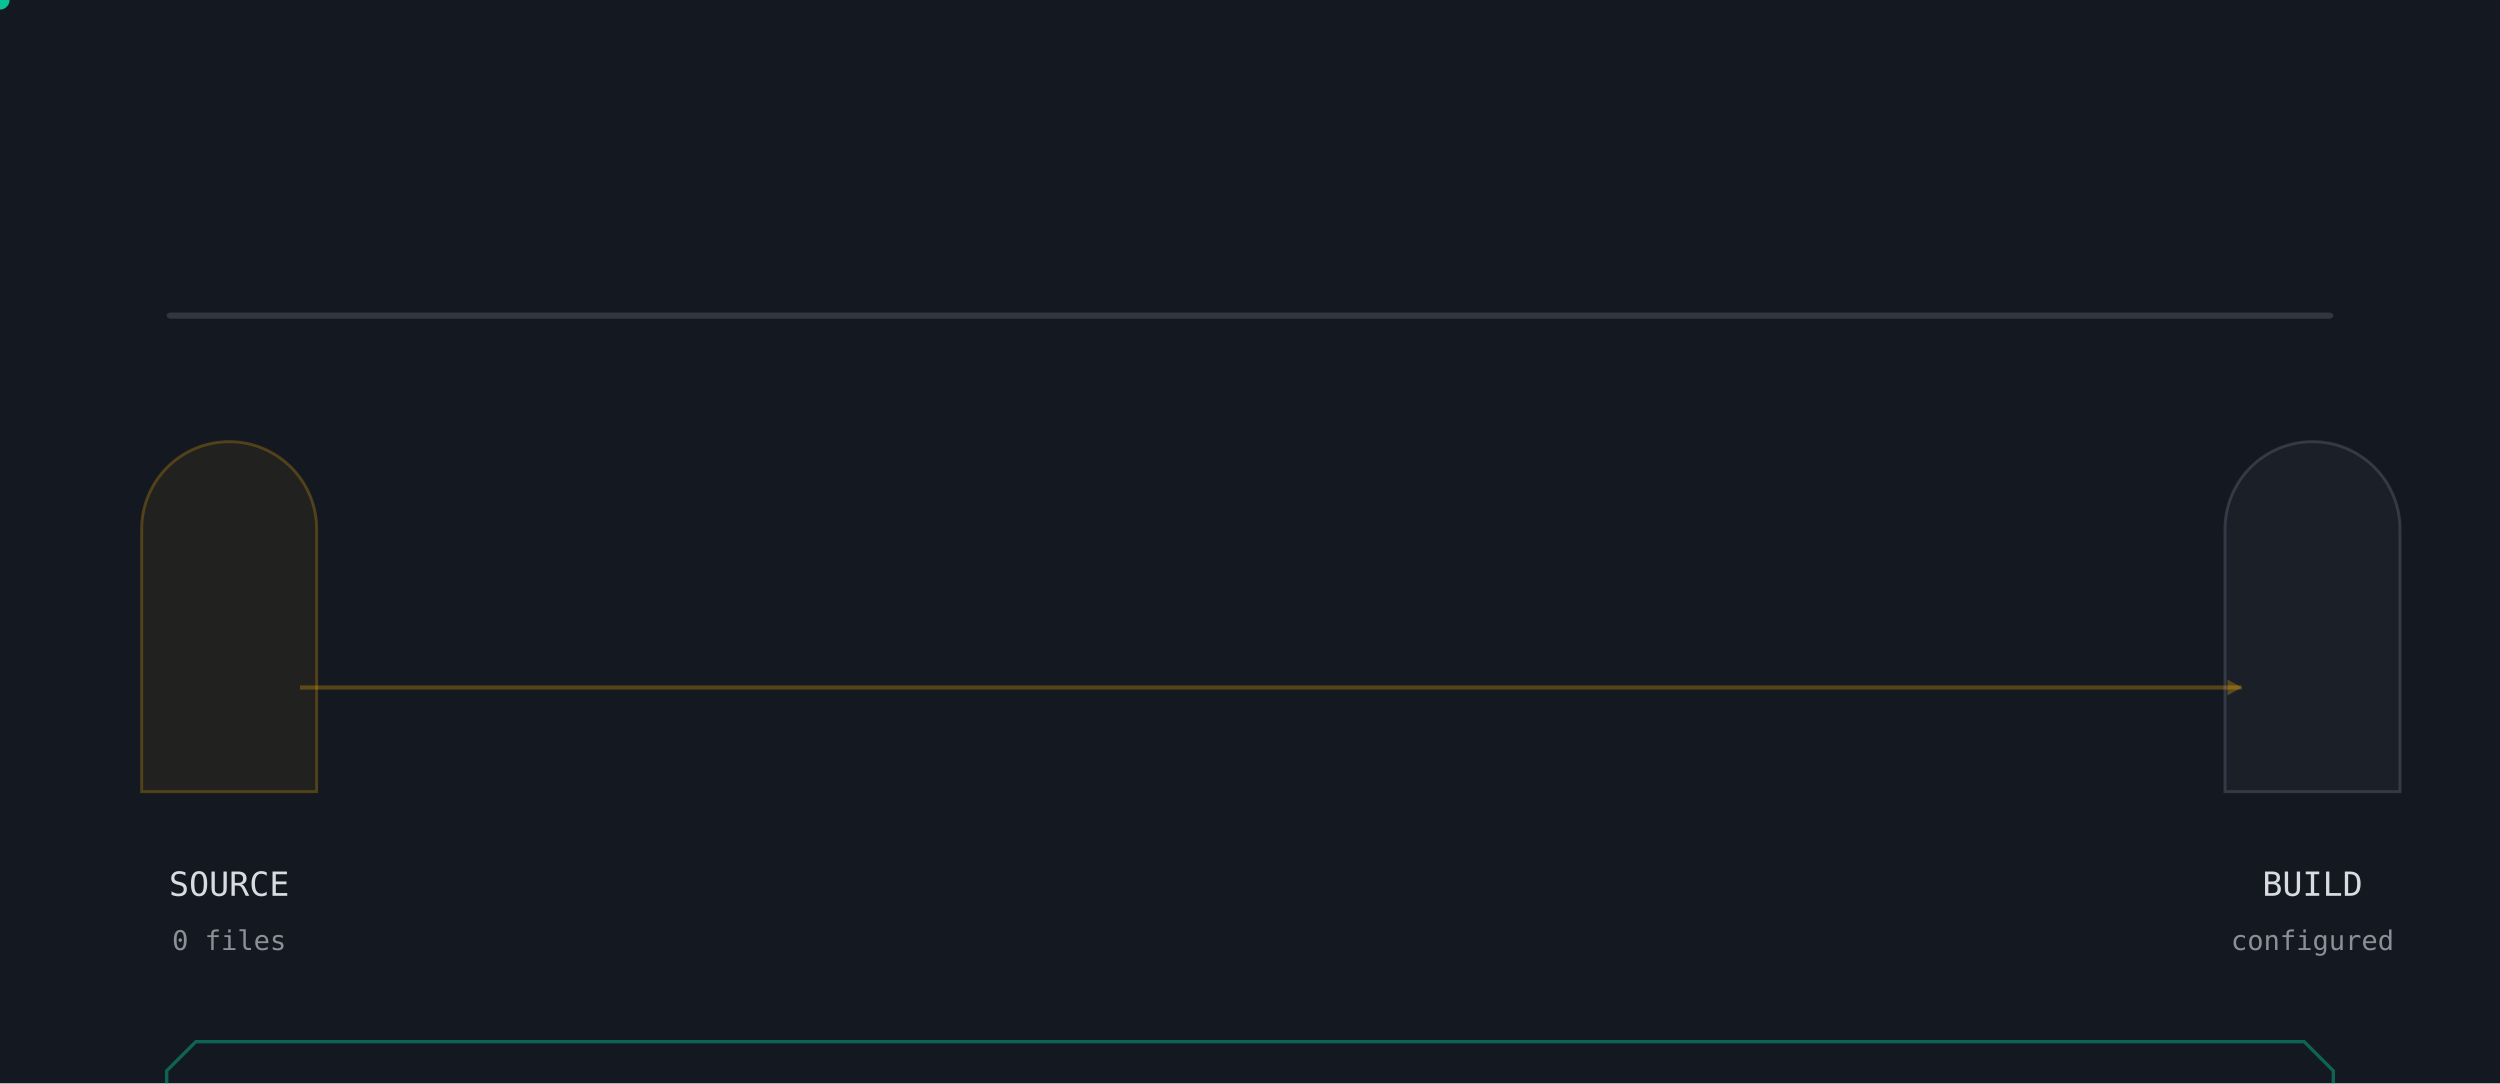
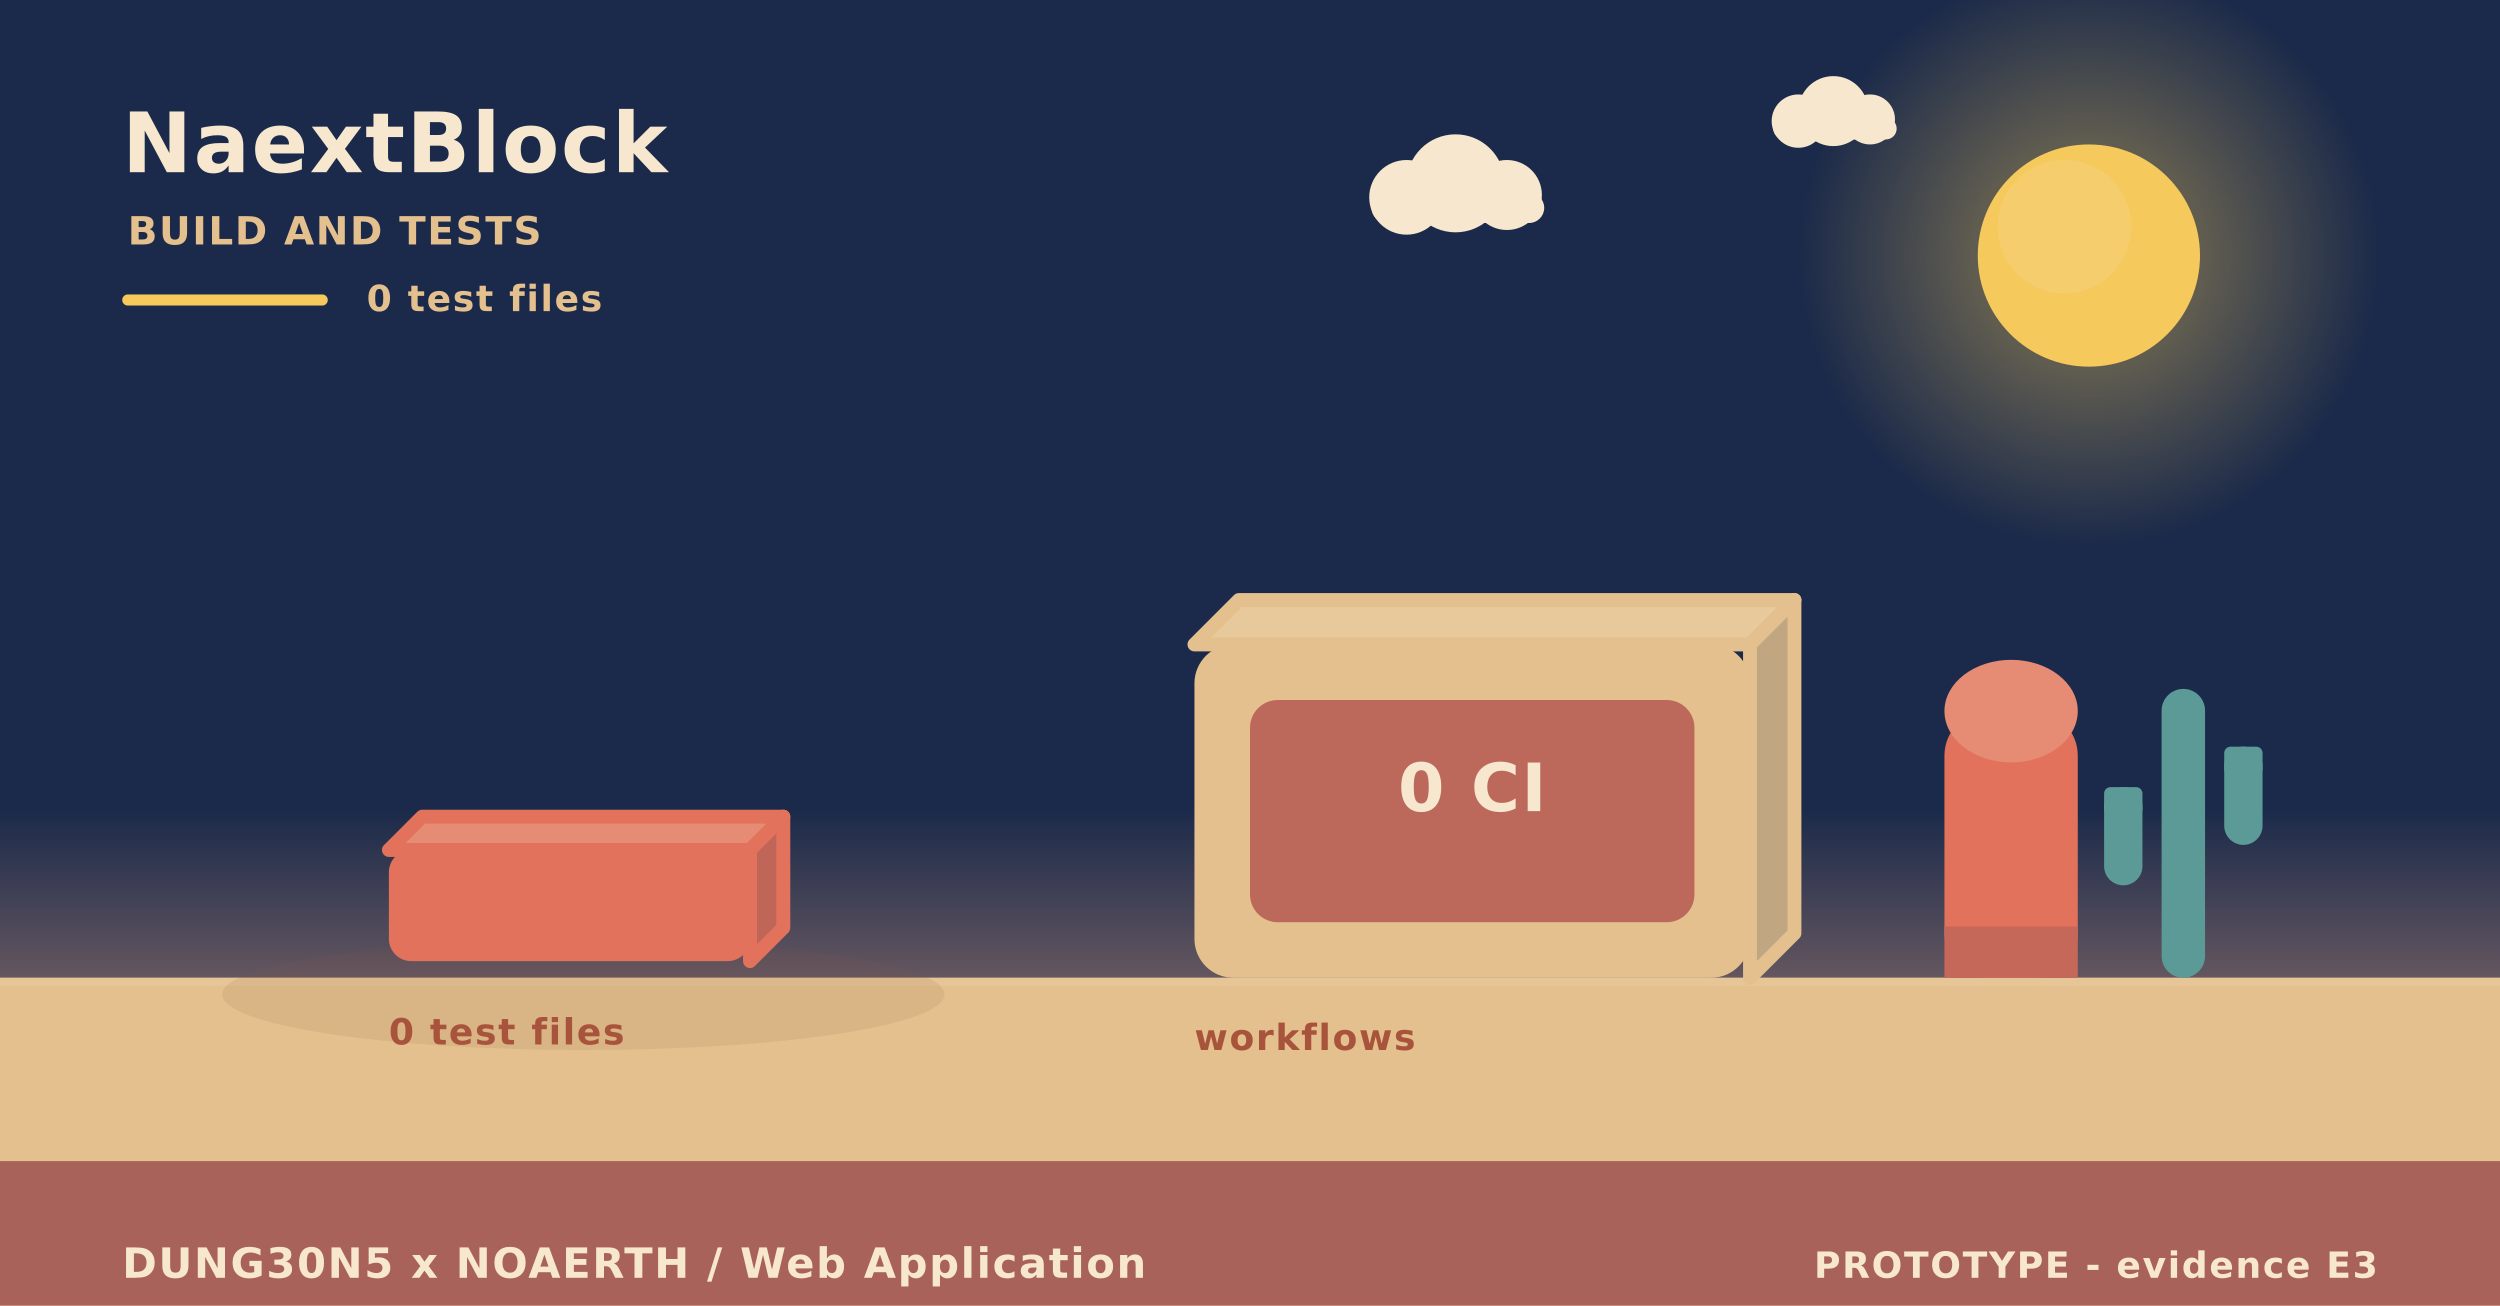
- <svg xmlns="http://www.w3.org/2000/svg" viewBox="0 0 1200 520" width="1200" height="520" role="img" aria-label="NaextBlock build evidence">
-   <rect width="1200" height="520" fill="#141821" />
-   <defs>
-     <linearGradient id="gb" x1="0" y1="0" x2="1" y2="1">
-       <stop offset="0%" stop-color="#ffb703" />
-       <stop offset="100%" stop-color="#8d99ae" />
-     </linearGradient>
-   </defs>
-   <rect x="80.00" y="150.00" width="1040.00" height="3.00" rx="2.00" fill="rgba(238,241,246,0.140)" opacity="1.00" />
-   <path d="M68.00,380.00 L68.00,254.00 A42.00,42.00 0 0 1 152.00,254.00 L152.00,380.00 Z" fill="rgba(255,183,3,0.100)" opacity="0.55" stroke="rgba(255,183,3,0.450)" stroke-width="1.4" />
-   <polygon points="-192.26,189.00 -136.83,221.00 -136.83,157.00 -192.26,125.00" fill="#037c5d" opacity="0.95" />
-   <polygon points="-247.68,221.00 -192.26,253.00 -192.26,189.00 -247.68,157.00" fill="#6e7788" opacity="0.95" />
-   <polygon points="-192.26,125.00 -136.83,157.00 -192.26,189.00 -247.68,157.00" fill="#ffb703" opacity="0.95" />
-   <text x="110" y="430" font-family="ui-monospace,Menlo,monospace" font-size="16" fill="rgba(238,241,246,0.900)" text-anchor="middle">SOURCE</text>
-   <text x="110" y="456" font-family="ui-monospace,Menlo,monospace" font-size="13" fill="rgba(238,241,246,0.550)" text-anchor="middle">0 files</text>
-   <path d="M1068.00,380.00 L1068.00,254.00 A42.00,42.00 0 0 1 1152.00,254.00 L1152.00,380.00 Z" fill="rgba(141,153,174,0.100)" opacity="0.55" stroke="rgba(141,153,174,0.450)" stroke-width="1.4" />
-   <polygon points="673.77,689.00 729.19,721.00 729.19,657.00 673.77,625.00" fill="#037c5d" opacity="0.95" />
-   <polygon points="618.34,721.00 673.77,753.00 673.77,689.00 618.34,657.00" fill="#6e7788" opacity="0.95" />
-   <polygon points="673.77,625.00 729.19,657.00 673.77,689.00 618.34,657.00" fill="#8d99ae" opacity="0.95" />
-   <text x="1110" y="430" font-family="ui-monospace,Menlo,monospace" font-size="16" fill="rgba(238,241,246,0.900)" text-anchor="middle">BUILD</text>
-   <text x="1110" y="456" font-family="ui-monospace,Menlo,monospace" font-size="13" fill="rgba(238,241,246,0.550)" text-anchor="middle">configured</text>
-   <line x1="144.00" y1="330.00" x2="1076.00" y2="330.00" stroke="rgba(255,183,3,0.500)" stroke-width="2.00" opacity="0.55" />
-   <polygon points="1076.00,330.00 1069.20,326.20 1069.20,333.80" fill="rgba(255,183,3,0.500)" opacity="0.55" />
-   <g opacity="0.9">
-     <circle cx="0.00" cy="0.00" r="4.60" fill="#06d6a0" opacity="1.00" />
-     <animateTransform attributeName="transform" type="translate" values="144.00,330.00 1076.00,330.00" dur="5.933s" begin="0.0s" repeatCount="indefinite" />
-     <animateTransform attributeName="transform" type="translate" values="1076.00,330.00 144.00,330.00" dur="5.933s" begin="2.967s" repeatCount="indefinite" />
+ <svg xmlns="http://www.w3.org/2000/svg" width="900" height="470" viewBox="0 0 900 470" role="img" aria-label="NaextBlock - how it is verified">
+   <linearGradient id="skyb" x1="0" y1="0" x2="0" y2="1">
+     <stop offset="0" stop-color="#1b2a4a" />
+     <stop offset="0.62" stop-color="#1b2a4a" />
+     <stop offset="1" stop-color="#f3ad8a" />
+   </linearGradient>
+   <rect width="900" height="470" fill="url(#skyb)" />
+   <radialGradient id="sunb">
+     <stop offset="0.35" stop-color="#f5c95c" stop-opacity="0.34" />
+     <stop offset="1" stop-color="#f5c95c" stop-opacity="0" />
+   </radialGradient>
+   <circle cx="752" cy="92" r="104" fill="url(#sunb)" />
+   <circle cx="752" cy="92" r="40" fill="#f5c95c" />
+   <circle cx="743.2" cy="81.6" r="24" fill="#f5d27e" opacity="0.5" />
+   <g>
+     <circle cx="524" cy="66" r="17.64" fill="#f6e7ce" />
+     <circle cx="506.36" cy="71.04" r="13.44" fill="#f6e7ce" />
+     <circle cx="542.48" cy="70.2" r="12.6" fill="#f6e7ce" />
+     <rect x="493.76" y="69.36" width="62.16" height="10.92" rx="5.46" fill="#f6e7ce" />
+     <animateTransform attributeName="transform" type="translate" values="0 0;24 0;0 0" dur="36s" begin="0s" repeatCount="indefinite" />
  </g>
-   <path d="M94.00,500.00 H1106.00 L1120.00,514.00 V546.00 L1106.00,560.00 H94.00 L80.00,546.00 V514.00 Z" fill="none" stroke="rgba(6,214,160,0.500)" stroke-width="1.60" opacity="0.80" />
-   <text x="600" y="536" font-family="ui-monospace,Menlo,monospace" font-size="16" fill="rgba(6,214,160,0.950)" text-anchor="middle">no test suite present in this repository — shown as measured, not implied</text>
+   <g>
+     <circle cx="660" cy="40" r="12.6" fill="#f6e7ce" />
+     <circle cx="647.4" cy="43.6" r="9.6" fill="#f6e7ce" />
+     <circle cx="673.2" cy="43" r="9" fill="#f6e7ce" />
+     <rect x="638.4" y="42.4" width="44.4" height="7.8" rx="3.9" fill="#f6e7ce" />
+     <animateTransform attributeName="transform" type="translate" values="0 0;-18 0;0 0" dur="46s" begin="3s" repeatCount="indefinite" />
+   </g>
+   <rect x="0" y="352" width="900" height="118" fill="#e3c08d" />
+   <rect x="0" y="352" width="900" height="3" fill="#e6c596" />
+   <text x="44" y="62" font-family="Verdana,DejaVu Sans,sans-serif" font-size="30" font-weight="700" letter-spacing="0.6" fill="#f6e7ce" text-anchor="start">NaextBlock</text>
+   <text x="46" y="88" font-family="Verdana,DejaVu Sans,sans-serif" font-size="14" font-weight="700" letter-spacing="0.6" fill="#e3c08d" text-anchor="start">BUILD AND TESTS</text>
+   <rect x="44" y="106" width="74" height="4" rx="2" fill="#f5c95c" />
+   <text x="132" y="112" font-family="Verdana,DejaVu Sans,sans-serif" font-size="13" font-weight="700" letter-spacing="0.6" fill="#e3c08d" text-anchor="start">0 test files</text>
+   <ellipse cx="210" cy="358" rx="130" ry="20" fill="rgba(138,90,68,0.11)" />
+   <g>
+     <path d="M140,306 L270,306 L282,294 L152,294 Z" fill="#e68c74" stroke="#e2725b" stroke-width="5" stroke-linejoin="round" />
+     <path d="M270,306 L282,294 L282,334 L270,346 Z" fill="#c06658" stroke="#e2725b" stroke-width="5" stroke-linejoin="round" />
+     <rect x="140" y="306" width="130" height="40" rx="8" fill="#e2725b" />
+     <animateTransform attributeName="transform" type="translate" values="0 10;0 0" dur="0.8s" begin="0.5s" fill="freeze" />
+   </g>
+   <text x="140" y="376" font-family="Verdana,DejaVu Sans,sans-serif" font-size="13" font-weight="700" letter-spacing="0.6" fill="#a8543c" text-anchor="start">0 test files</text>
+   <path d="M430,232 L630,232 L646,216 L446,216 Z" fill="#e7c99b" stroke="#e3c08d" stroke-width="5" stroke-linejoin="round" />
+   <path d="M630,232 L646,216 L646,336 L630,352 Z" fill="#c1a682" stroke="#e3c08d" stroke-width="5" stroke-linejoin="round" />
+   <rect x="430" y="232" width="200" height="120" rx="14" fill="#e3c08d" />
+   <rect x="450" y="252" width="160" height="80" rx="10" fill="#ba6458" opacity="0.94" />
+   <text x="530" y="292" font-family="Verdana,DejaVu Sans,sans-serif" font-size="24" font-weight="700" letter-spacing="0.6" fill="#f6e7ce" text-anchor="middle">0 CI</text>
+   <text x="430" y="378" font-family="Verdana,DejaVu Sans,sans-serif" font-size="13" font-weight="700" letter-spacing="0.6" fill="#a8543c" text-anchor="start">workflows</text>
+   <rect x="700" y="256" width="48" height="96" rx="16" fill="#e2725b" />
+   <ellipse cx="724" cy="256" rx="24" ry="18.46" fill="#e68c74" />
+   <rect x="700" y="333.54" width="48" height="18.46" fill="#c66859" />
+   <rect x="778.18" y="248" width="15.64" height="104" rx="7.82" fill="#5b9a97" />
+   <rect x="757.48" y="283.36" width="13.8" height="35.36" rx="6.9" fill="#5b9a97" />
+   <rect x="757.48" y="283.36" width="13.8" height="10.4" rx="2.3" fill="#5b9a97" />
+   <rect x="800.72" y="268.8" width="13.8" height="35.36" rx="6.9" fill="#5b9a97" />
+   <rect x="800.72" y="268.8" width="13.8" height="10.4" rx="2.3" fill="#5b9a97" />
+   <rect x="0" y="418" width="900" height="52" rx="0" fill="#a65c56" opacity="0.94" />
+   <text x="44" y="460" font-family="Verdana,DejaVu Sans,sans-serif" font-size="15" font-weight="700" letter-spacing="0.6" fill="#f6e7ce" text-anchor="start">DUNG30N5 x NOAERTH  /  Web Application</text>
+   <text x="856" y="460" font-family="Verdana,DejaVu Sans,sans-serif" font-size="13" font-weight="700" letter-spacing="0.6" fill="#f6e7ce" text-anchor="end">PROTOTYPE  -  evidence E3</text>
</svg>
